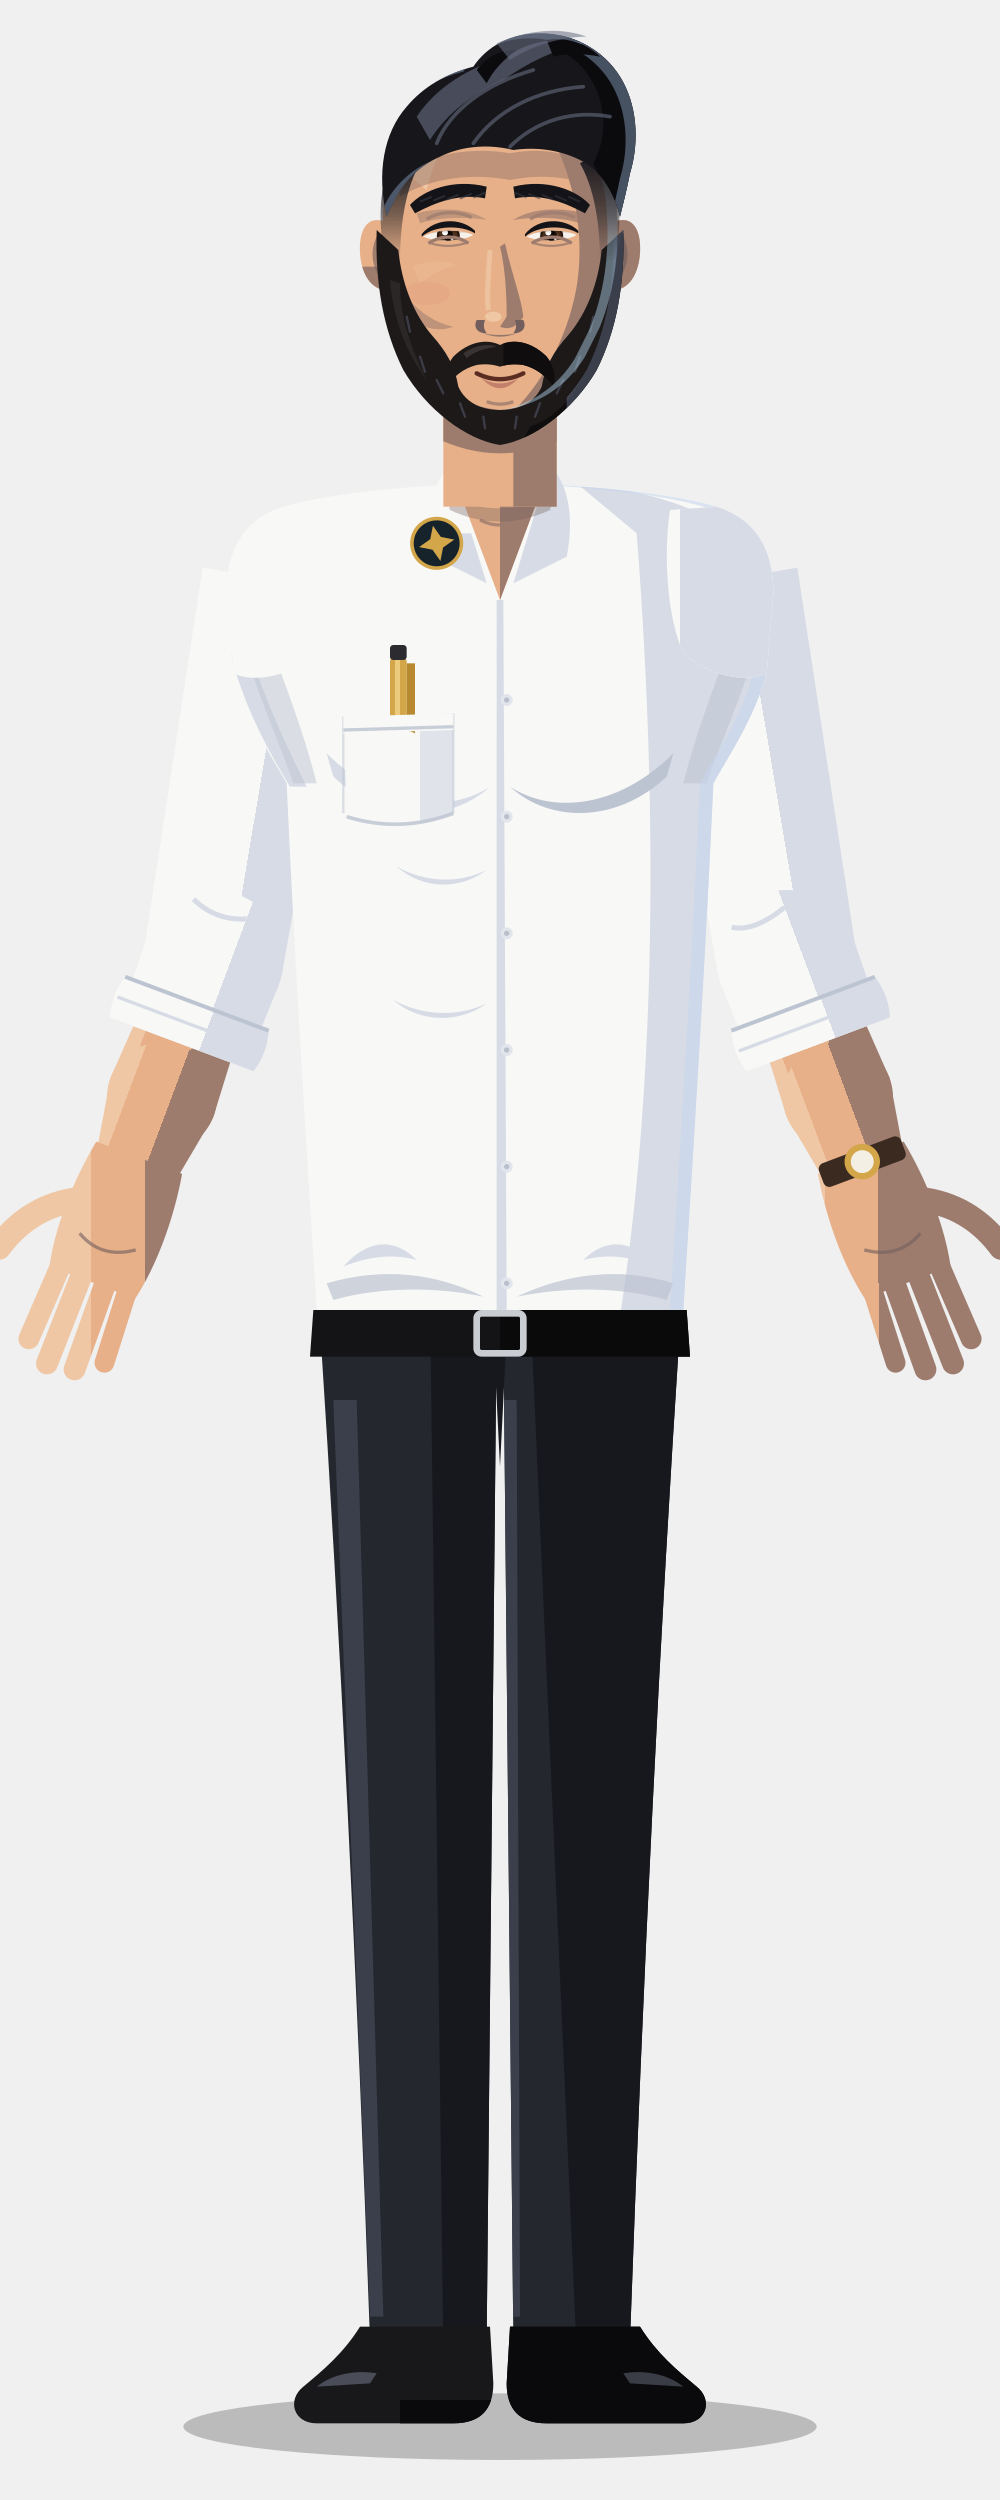
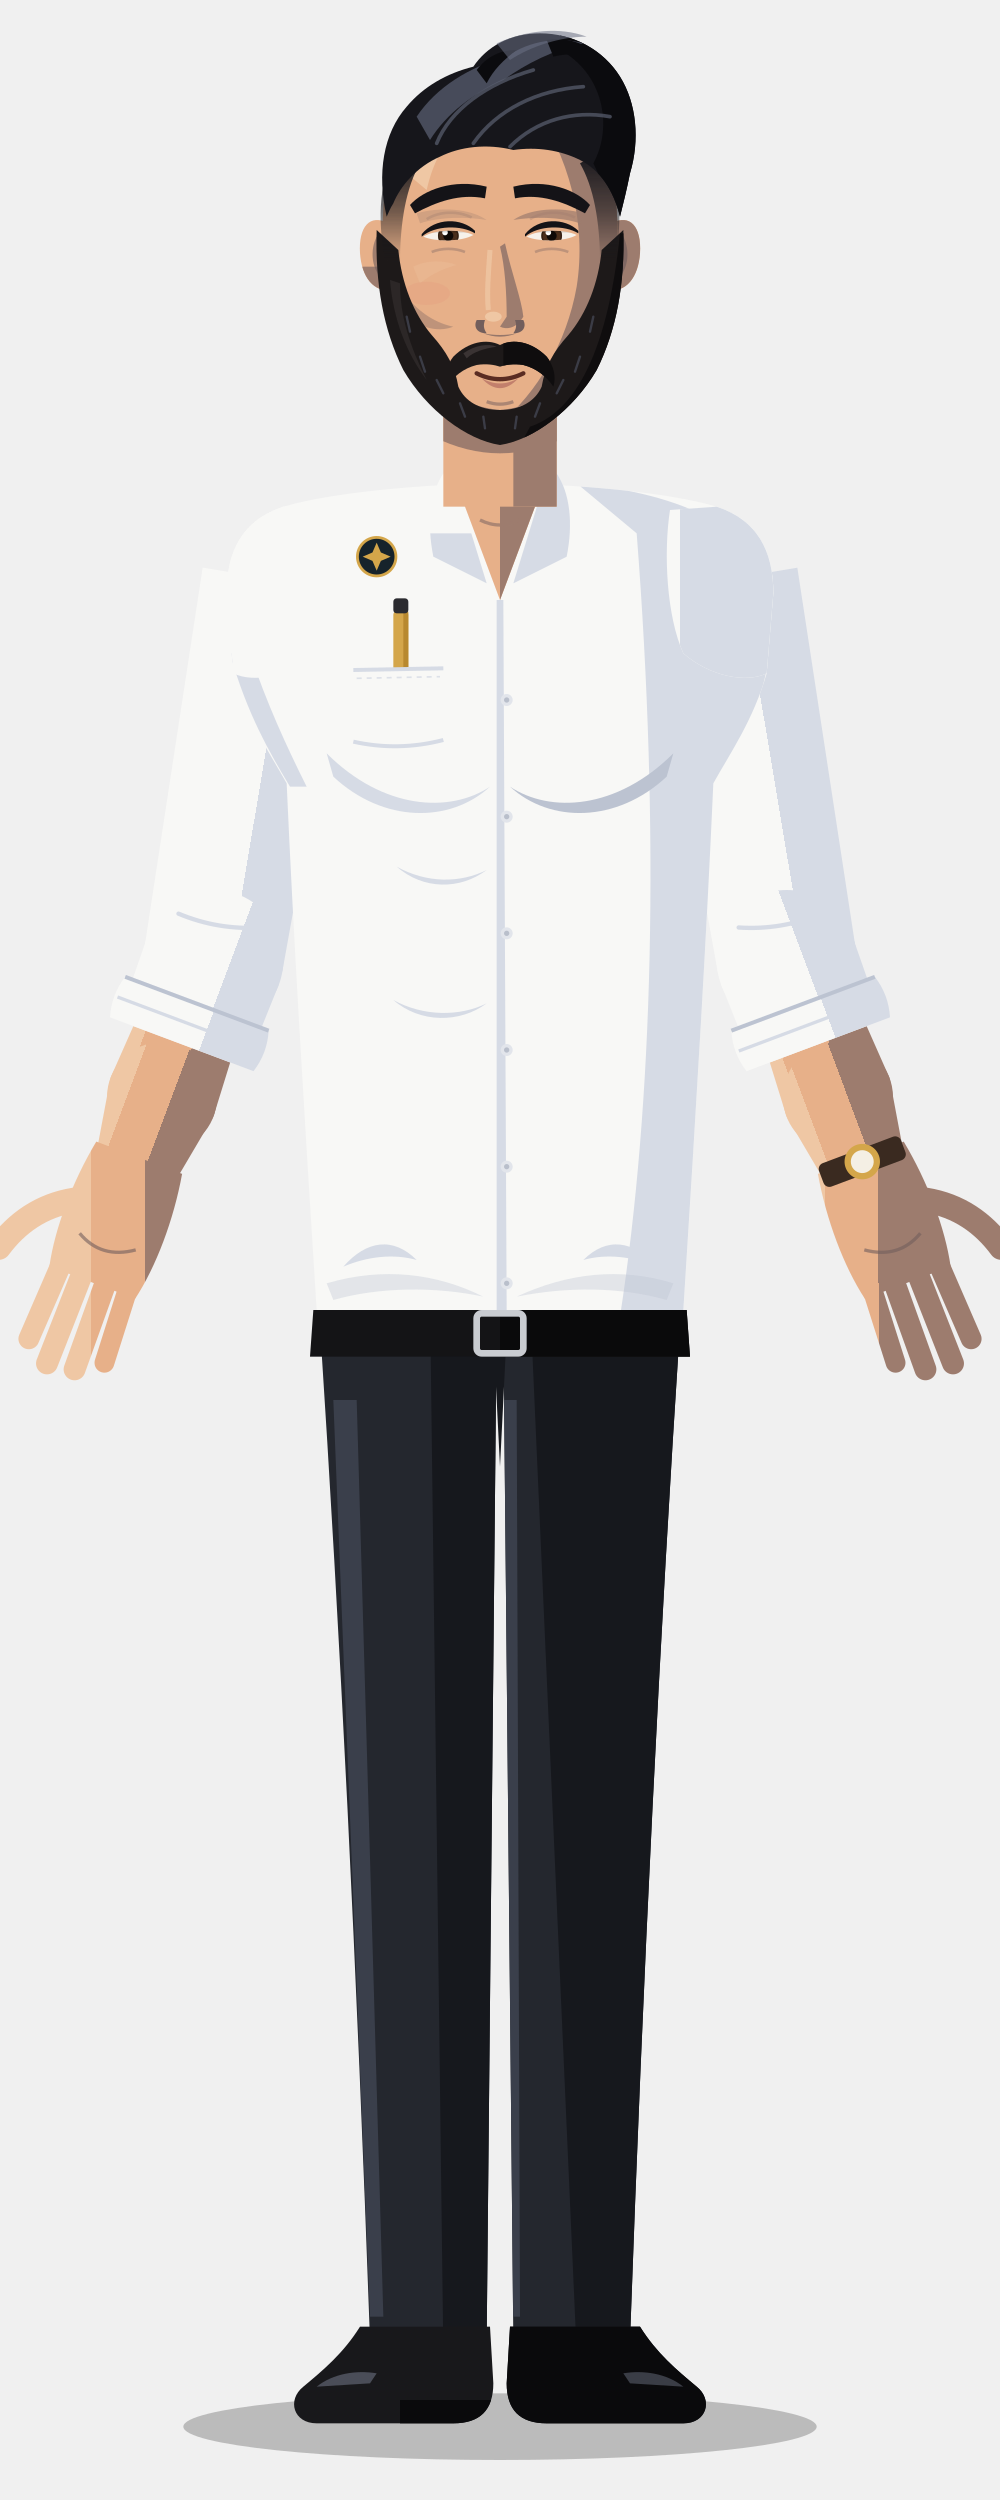
<svg xmlns="http://www.w3.org/2000/svg" viewBox="0 0 600 1500" width="600" height="1500">
  <defs>
    <linearGradient id="fade" x1="0" y1="0" x2="0" y2="1">
      <stop offset="0" stop-color="#16161b" stop-opacity="1" />
      <stop offset="0.55" stop-color="#16161b" stop-opacity="0.55" />
      <stop offset="1" stop-color="#16161b" stop-opacity="0" />
    </linearGradient>
    <clipPath id="c1">
      <path d="M192,796 L298,796 L292,1404 L222,1404 C214,1180 204,980 192,796 Z" />
    </clipPath>
    <clipPath id="c2">
      <path d="M216,1396 L294,1396 L296,1430 C296,1446 288,1454 272,1454 L190,1454 C176,1454 172,1440 182,1432 C194,1422 206,1412 216,1396 Z" />
    </clipPath>
    <clipPath id="c3">
      <path d="M 408,796 L 302,796 L 308,1404 L 378,1404 C 386,1180 396,980 408,796 Z" />
    </clipPath>
    <clipPath id="c4">
      <path d="M 384,1396 L 306,1396 L 304,1430 C 304,1446 312,1454 328,1454 L 410,1454 C 424,1454 428,1440 418,1432 C 406,1422 394,1412 384,1396 Z" />
    </clipPath>
    <linearGradient id="g5" gradientUnits="userSpaceOnUse" x1="73.1" y1="631.2" x2="133.1" y2="653.7">
      <stop offset="0" stop-color="#efc7a4" />
      <stop offset="0.14" stop-color="#efc7a4" />
      <stop offset="0.14" stop-color="#e7b089" />
      <stop offset="0.6" stop-color="#e7b089" />
      <stop offset="0.6" stop-color="#9d7c6e" />
      <stop offset="1" stop-color="#9d7c6e" />
    </linearGradient>
    <linearGradient id="g6" gradientUnits="userSpaceOnUse" x1="60.4" y1="678.0" x2="111.9" y2="697.3">
      <stop offset="0" stop-color="#efc7a4" />
      <stop offset="0.14" stop-color="#efc7a4" />
      <stop offset="0.14" stop-color="#e7b089" />
      <stop offset="0.6" stop-color="#e7b089" />
      <stop offset="0.6" stop-color="#9d7c6e" />
      <stop offset="1" stop-color="#9d7c6e" />
    </linearGradient>
    <linearGradient id="g7" gradientUnits="userSpaceOnUse" x1="104.1" y1="454.8" x2="189.9" y2="469.2">
      <stop offset="0" stop-color="#f8f8f6" />
      <stop offset="0.62" stop-color="#f8f8f6" />
      <stop offset="0.62" stop-color="#d6dbe5" />
      <stop offset="1" stop-color="#d6dbe5" />
    </linearGradient>
    <linearGradient id="g8" gradientUnits="userSpaceOnUse" x1="81.9" y1="580.6" x2="159.7" y2="609.8">
      <stop offset="0" stop-color="#f8f8f6" />
      <stop offset="0.62" stop-color="#f8f8f6" />
      <stop offset="0.62" stop-color="#d6dbe5" />
      <stop offset="1" stop-color="#d6dbe5" />
    </linearGradient>
    <linearGradient id="g9" gradientUnits="userSpaceOnUse" x1="70.5" y1="598.2" x2="156.7" y2="630.6">
      <stop offset="0" stop-color="#f8f8f6" />
      <stop offset="0.62" stop-color="#f8f8f6" />
      <stop offset="0.62" stop-color="#d6dbe5" />
      <stop offset="1" stop-color="#d6dbe5" />
    </linearGradient>
    <linearGradient id="g10" gradientUnits="userSpaceOnUse" x1="-26.2" y1="9.8" x2="26.2" y2="-9.8">
      <stop offset="0" stop-color="#efc7a4" />
      <stop offset="0.14" stop-color="#efc7a4" />
      <stop offset="0.14" stop-color="#e7b089" />
      <stop offset="0.6" stop-color="#e7b089" />
      <stop offset="0.6" stop-color="#9d7c6e" />
      <stop offset="1" stop-color="#9d7c6e" />
    </linearGradient>
    <linearGradient id="g11" gradientUnits="userSpaceOnUse" x1="466.9" y1="653.7" x2="526.9" y2="631.2">
      <stop offset="0" stop-color="#efc7a4" />
      <stop offset="0.14" stop-color="#efc7a4" />
      <stop offset="0.14" stop-color="#e7b089" />
      <stop offset="0.6" stop-color="#e7b089" />
      <stop offset="0.6" stop-color="#9d7c6e" />
      <stop offset="1" stop-color="#9d7c6e" />
    </linearGradient>
    <linearGradient id="g12" gradientUnits="userSpaceOnUse" x1="488.1" y1="697.3" x2="539.6" y2="678.0">
      <stop offset="0" stop-color="#efc7a4" />
      <stop offset="0.14" stop-color="#efc7a4" />
      <stop offset="0.14" stop-color="#e7b089" />
      <stop offset="0.6" stop-color="#e7b089" />
      <stop offset="0.6" stop-color="#9d7c6e" />
      <stop offset="1" stop-color="#9d7c6e" />
    </linearGradient>
    <linearGradient id="g13" gradientUnits="userSpaceOnUse" x1="410.1" y1="469.2" x2="495.9" y2="454.8">
      <stop offset="0" stop-color="#f8f8f6" />
      <stop offset="0.62" stop-color="#f8f8f6" />
      <stop offset="0.62" stop-color="#d6dbe5" />
      <stop offset="1" stop-color="#d6dbe5" />
    </linearGradient>
    <linearGradient id="g14" gradientUnits="userSpaceOnUse" x1="440.3" y1="609.8" x2="518.1" y2="580.6">
      <stop offset="0" stop-color="#f8f8f6" />
      <stop offset="0.62" stop-color="#f8f8f6" />
      <stop offset="0.62" stop-color="#d6dbe5" />
      <stop offset="1" stop-color="#d6dbe5" />
    </linearGradient>
    <linearGradient id="g15" gradientUnits="userSpaceOnUse" x1="443.3" y1="630.6" x2="529.5" y2="598.2">
      <stop offset="0" stop-color="#f8f8f6" />
      <stop offset="0.62" stop-color="#f8f8f6" />
      <stop offset="0.62" stop-color="#d6dbe5" />
      <stop offset="1" stop-color="#d6dbe5" />
    </linearGradient>
    <linearGradient id="g16" gradientUnits="userSpaceOnUse" x1="26.2" y1="-9.8" x2="-26.2" y2="9.8">
      <stop offset="0" stop-color="#efc7a4" />
      <stop offset="0.14" stop-color="#efc7a4" />
      <stop offset="0.14" stop-color="#e7b089" />
      <stop offset="0.6" stop-color="#e7b089" />
      <stop offset="0.6" stop-color="#9d7c6e" />
      <stop offset="1" stop-color="#9d7c6e" />
    </linearGradient>
    <clipPath id="c17">
      <path d="M300,290 C268,290 204,294 170,304 C146,312 136,330 136,356 L140,404 C148,432 162,452 172,470 C176,560 182,660 190,786 L410,786 C418,660 424,560 428,470 C438,452 452,432 460,404 L464,356 C464,330 454,312 430,304 C396,294 332,290 300,290 Z" />
    </clipPath>
    <clipPath id="c18">
      <path d="M276,296 L324,296 L300,360 Z" />
    </clipPath>
    <clipPath id="c19">
      <path d="M266,284 C258,296 256,314 260,334 L292,350 L276,298 Z" />
    </clipPath>
    <clipPath id="c20">
      <path d="M 334,284 C 342,296 344,314 340,334 L 308,350 L 324,298 Z" />
    </clipPath>
    <clipPath id="c21">
-       <path d="M300,290 C268,290 204,294 170,304 C146,312 136,330 136,356 L140,404 C148,432 162,452 172,470 C176,560 182,660 190,786 L410,786 C418,660 424,560 428,470 C438,452 452,432 460,404 L464,356 C464,330 454,312 430,304 C396,294 332,290 300,290 Z" />
+       <path d="M188,786 L412,786 L414,814 L186,814 Z" />
    </clipPath>
    <clipPath id="c22">
-       <path d="M188,786 L412,786 L414,814 L186,814 Z" />
+       <path d="M170,304 C146,312 136,330 136,356 L140,404 C152,410 174,406 190,392 C200,370 202,332 198,306 Z" />
    </clipPath>
    <clipPath id="c23">
-       <path d="M170,304 C146,312 136,330 136,356 L140,404 C152,410 174,406 190,392 C200,370 202,332 198,306 Z" />
+       <path d="M 430,304 C 454,312 464,330 464,356 L 460,404 C 448,410 426,406 410,392 C 400,370 398,332 402,306 Z" />
    </clipPath>
    <clipPath id="c24">
-       <path d="M 430,304 C 454,312 464,330 464,356 L 460,404 C 448,410 426,406 410,392 C 400,370 398,332 402,306 Z" />
+       <path d="M233,134 C222,128 215,136 216,152 C217,166 224,176 236,174 Z" />
    </clipPath>
    <clipPath id="c25">
-       <path d="M233,134 C222,128 215,136 216,152 C217,166 224,176 236,174 Z" />
+       <path d="M 367,134 C 378,128 385,136 384,152 C 383,166 376,176 364,174 Z" />
    </clipPath>
    <clipPath id="c26">
-       <path d="M 367,134 C 378,128 385,136 384,152 C 383,166 376,176 364,174 Z" />
+       <path d="M266,220 L266,304 L334,304 L334,220 Z" />
    </clipPath>
    <clipPath id="c27">
-       <path d="M266,220 L266,304 L334,304 L334,220 Z" />
+       <path d="M300,64 C341,64 369,88 370,126 C372,152 368,176 360,196 L351,214 C340,232 322,244 300,246 C278,244 260,232 249,214 L240,196 C232,176 228,152 230,126 C231,88 259,64 300,64 Z" />
    </clipPath>
    <clipPath id="c28">
-       <path d="M300,64 C341,64 369,88 370,126 C372,152 368,176 360,196 L351,214 C340,232 322,244 300,246 C278,244 260,232 249,214 L240,196 C232,176 228,152 230,126 C231,88 259,64 300,64 Z" />
+       <path d="M254,142 C261,137.5 277,137.5 284,141 C277,145.15 261,145.15 254,142 Z" />
    </clipPath>
    <clipPath id="c29">
-       <path d="M254,142 C261,137.5 277,137.5 284,141 C277,145.15 261,145.15 254,142 Z" />
+       <path d="M316,142 C323,137.5 339,137.5 346,141 C339,145.15 323,145.15 316,142 Z" />
    </clipPath>
    <clipPath id="c30">
-       <path d="M316,142 C323,137.5 339,137.5 346,141 C339,145.15 323,145.15 316,142 Z" />
+       <path d="M226,138 C225,170 230,198 242,222 C256,246 280,264 300,267 C320,264 344,246 358,222 C370,198 375,170 374,138 L361,150 C359,170 352,188 341,201 C332,211 327,220 325,232 C321,241 312,246 300,246 C288,246 279,241 275,232 C273,220 268,211 259,201 C248,188 241,170 239,150 Z" />
    </clipPath>
    <clipPath id="c31">
-       <path d="M226,138 C225,170 230,198 242,222 C256,246 280,264 300,267 C320,264 344,246 358,222 C370,198 375,170 374,138 L361,150 C359,170 352,188 341,201 C332,211 327,220 325,232 C321,241 312,246 300,246 C288,246 279,241 275,232 C273,220 268,211 259,201 C248,188 241,170 239,150 Z" />
+       <path d="M272,214 C281,205 292,203 300,207 C308,203 319,205 328,214 C332,219 334,226 332,232 C328,226 322,221 314,219 C308,218 303,219 300,220 C297,219 292,218 286,219 C278,221 272,226 268,232 C266,226 268,219 272,214 Z" />
    </clipPath>
    <clipPath id="c32">
-       <path d="M272,214 C281,205 292,203 300,207 C308,203 319,205 328,214 C332,219 334,226 332,232 C328,226 322,221 314,219 C308,218 303,219 300,220 C297,219 292,218 286,219 C278,221 272,226 268,232 C266,226 268,219 272,214 Z" />
-     </clipPath>
-     <clipPath id="c33">
-       <path d="M300,64 C341,64 369,88 370,126 C372,152 368,176 360,196 L351,214 C340,232 322,244 300,246 C278,244 260,232 249,214 L240,196 C232,176 228,152 230,126 C231,88 259,64 300,64 Z" />
-     </clipPath>
-     <clipPath id="c34">
-       <path d="M226,138 C225,170 230,198 242,222 C256,246 280,264 300,267 C320,264 344,246 358,222 C370,198 375,170 374,138 L361,150 C359,170 352,188 341,201 C332,211 327,220 325,232 C321,241 312,246 300,246 C288,246 279,241 275,232 C273,220 268,211 259,201 C248,188 241,170 239,150 Z" />
-     </clipPath>
-     <clipPath id="c35">
-       <rect x="340" y="0" width="600" height="1500" />
-     </clipPath>
-     <clipPath id="c36">
-       <path d="M232,130 C226,104 230,80 244,64 C254,52 268,44 284,40 C292,28 306,20 324,20 C344,20 362,30 372,46 C382,62 384,84 378,104 C376,114 374,122 372,130 C368,114 360,102 348,96 C336,90 322,88 308,90 C292,86 276,88 264,94 C250,100 240,112 236,122 C234,125 233,128 232,130 Z" />
-     </clipPath>
-     <clipPath id="c37">
      <path d="M232,130 C226,104 230,80 244,64 C254,52 268,44 284,40 C292,28 306,20 324,20 C344,20 362,30 372,46 C382,62 384,84 378,104 C376,114 374,122 372,130 C368,114 360,102 348,96 C336,90 322,88 308,90 C292,86 276,88 264,94 C250,100 240,112 236,122 C234,125 233,128 232,130 Z" />
    </clipPath>
  </defs>
  <ellipse cx="300" cy="1456" rx="190" ry="20" fill="#000" opacity="0.22" />
  <path d="M192,796 L298,796 L292,1404 L222,1404 C214,1180 204,980 192,796 Z" fill="#24272e" />
  <g clip-path="url(#c1)">
    <path d="M258,780 L304,780 L300,1412 L266,1412 Z" fill="#16181d" />
    <path d="M200,840 L214,840 L230,1390 L222,1390 Z" fill="#3a3f4b" />
  </g>
  <path d="M216,1396 L294,1396 L296,1430 C296,1446 288,1454 272,1454 L190,1454 C176,1454 172,1440 182,1432 C194,1422 206,1412 216,1396 Z" fill="#18181b" />
  <g clip-path="url(#c2)">
    <path d="M240,1440 L300,1440 L300,1460 L240,1460 Z" fill="#0a0a0c" />
    <path d="M190,1432 C200,1424 214,1422 226,1424 L222,1430 Z" fill="#4a4d58" />
  </g>
  <path d="M 408,796 L 302,796 L 308,1404 L 378,1404 C 386,1180 396,980 408,796 Z" fill="#24272e" />
  <g clip-path="url(#c3)">
    <path d="M318,780 L420,780 L420,1412 L346,1412 Z" fill="#16181d" />
    <path d="M 310,840 L 302,840 L 306,1390 L 312,1390 Z" fill="#3a3f4b" />
  </g>
  <path d="M 384,1396 L 306,1396 L 304,1430 C 304,1446 312,1454 328,1454 L 410,1454 C 424,1454 428,1440 418,1432 C 406,1422 394,1412 384,1396 Z" fill="#18181b" />
  <g clip-path="url(#c4)">
    <path d="M300,1380 L440,1380 L440,1460 L300,1460 Z" fill="#0a0a0c" />
    <path d="M 410,1432 C 400,1424 386,1422 374,1424 L 378,1430 Z" fill="#3a3d46" />
  </g>
  <path d="M296,800 L300,880 L304,800 Z" fill="#16181d" />
  <path d="M80.0,615.7 L66.3,646.7 L128.1,669.8 L138.1,637.5 Z" fill="url(#g5)" />
  <circle cx="97.2" cy="658.3" r="33.0" fill="url(#g6)" />
  <path d="M66.3,646.7 L54.5,709.4 L95.7,724.8 L128.1,669.8 Z" fill="url(#g6)" />
  <path d="M121.6,340.6 L86.6,569.1 L169.4,582.9 L210.4,355.4 Z" fill="url(#g7)" />
  <circle cx="128.0" cy="576.0" r="42.0" fill="url(#g8)" />
  <path d="M88.7,561.3 L75.2,600.0 L152.0,628.8 L167.3,590.7 Z" fill="url(#g8)" />
  <path d="M161.2,618.4 Q160.4,632.0 152.1,642.7 L66.0,610.4 Q66.8,596.8 75.1,586.1 Z" fill="url(#g9)" />
  <path d="M161.2,618.4 L75.1,586.1" stroke="#bcc3d1" stroke-width="2.4" />
  <path d="M156.7,630.6 L70.5,598.2" stroke="#d6dbe5" stroke-width="2" />
-   <path d="M116.1,539.5 q13.1,12.9 31.8,11.9" fill="none" stroke="#d6dbe5" stroke-width="3" />
+   <path d="M156.8,556.5 Q131.0,558.2 107.1,548.2" fill="none" stroke="#d6dbe5" stroke-width="2.6" stroke-linecap="round" />
  <g transform="translate(80.0,704.0) rotate(20.6)">
    <g transform="scale(1.25,1.25)">
      <path d="M-22,-8 C-26,14 -26,38 -22,56 L22,56 C26,38 26,14 22,-8 Z" fill="url(#g10)" />
      <path d="M-17,52 L-19.0,92" stroke="url(#g10)" stroke-width="10" stroke-linecap="round" />
      <path d="M-6,52 L-6.7,100" stroke="url(#g10)" stroke-width="10.5" stroke-linecap="round" />
      <path d="M6,52 L6.7,98" stroke="url(#g10)" stroke-width="10.5" stroke-linecap="round" />
      <path d="M17,52 L19.0,90" stroke="url(#g10)" stroke-width="9.5" stroke-linecap="round" />
      <path d="M-22,22 C-36,30 -44,42 -48,56" stroke="url(#g10)" stroke-width="12" stroke-linecap="round" fill="none" />
      <path d="M-14,36 Q0,44 14,34" fill="none" stroke="#725e5c" stroke-width="1.6" opacity="0.6" />
    </g>
  </g>
  <path d="M461.9,637.5 L471.9,669.8 L533.7,646.7 L520.0,615.7 Z" fill="url(#g11)" />
  <circle cx="502.8" cy="658.3" r="33.0" fill="url(#g12)" />
  <path d="M471.9,669.8 L504.3,724.8 L545.5,709.4 L533.7,646.7 Z" fill="url(#g12)" />
  <path d="M389.6,355.4 L430.6,582.9 L513.4,569.1 L478.4,340.6 Z" fill="url(#g13)" />
  <circle cx="472.0" cy="576.0" r="42.0" fill="url(#g14)" />
  <path d="M432.7,590.7 L448.0,628.8 L524.8,600.0 L511.3,561.3 Z" fill="url(#g14)" />
  <path d="M524.9,586.1 Q533.2,596.8 534.0,610.4 L447.9,642.7 Q439.6,632.0 438.8,618.4 Z" fill="url(#g15)" />
  <path d="M524.9,586.1 L438.8,618.4" stroke="#bcc3d1" stroke-width="2.4" />
  <path d="M529.5,598.2 L443.3,630.6" stroke="#d6dbe5" stroke-width="2" />
-   <path d="M439.0,556.3 q13.1,3.1 31.8,-11.9" fill="none" stroke="#d6dbe5" stroke-width="3" />
+   <path d="M492.9,548.2 Q469.0,558.2 443.2,556.5" fill="none" stroke="#d6dbe5" stroke-width="2.6" stroke-linecap="round" />
  <g transform="translate(520.0,704.0) rotate(-20.6)">
    <g transform="scale(-1.25,1.25)">
      <path d="M-22,-8 C-26,14 -26,38 -22,56 L22,56 C26,38 26,14 22,-8 Z" fill="url(#g16)" />
      <path d="M-17,52 L-19.0,92" stroke="url(#g16)" stroke-width="10" stroke-linecap="round" />
      <path d="M-6,52 L-6.7,100" stroke="url(#g16)" stroke-width="10.5" stroke-linecap="round" />
      <path d="M6,52 L6.7,98" stroke="url(#g16)" stroke-width="10.5" stroke-linecap="round" />
      <path d="M17,52 L19.0,90" stroke="url(#g16)" stroke-width="9.5" stroke-linecap="round" />
      <path d="M-22,22 C-36,30 -44,42 -48,56" stroke="url(#g16)" stroke-width="12" stroke-linecap="round" fill="none" />
      <path d="M-14,36 Q0,44 14,34" fill="none" stroke="#725e5c" stroke-width="1.6" opacity="0.6" />
      <rect x="-21" y="-12" width="42" height="12" rx="3" fill="#3a2a20" />
      <circle cx="0" cy="-6" r="8.5" fill="#d4a64a" />
      <circle cx="0" cy="-6" r="5.5" fill="#f4efe4" />
    </g>
  </g>
  <path d="M300,290 C268,290 204,294 170,304 C146,312 136,330 136,356 L140,404 C148,432 162,452 172,470 C176,560 182,660 190,786 L410,786 C418,660 424,560 428,470 C438,452 452,432 460,404 L464,356 C464,330 454,312 430,304 C396,294 332,290 300,290 Z" fill="#f8f8f6" />
  <g clip-path="url(#c17)">
    <path d="M346,290 C406,296 466,316 464,374 C460,422 444,450 430,474 L414,790 L372,790 C392,660 396,500 382,320 Z" fill="#d6dbe5" />
    <path d="M138,392 C148,428 162,452 174,472 L184,472 C172,448 160,422 150,392 Z" fill="#d6dbe5" />
  </g>
  <path d="M196,452 C230,486 270,488 294,472 C270,494 230,494 200,466 Z" fill="#d6dbe5" />
  <path d="M404,452 C370,486 330,488 306,472 C330,494 370,494 400,466 Z" fill="#bcc3d1" />
  <path d="M236,600 C254,610 276,610 292,602 C276,614 252,614 236,600 Z" fill="#d6dbe5" />
  <path d="M206,760 C220,744 236,742 250,756 C236,752 220,754 206,760 Z" fill="#d6dbe5" />
  <path d="M350,756 C364,742 380,744 394,760 C380,754 364,752 350,756 Z" fill="#d6dbe5" />
  <path d="M238,520 C256,530 276,530 292,522 C276,534 254,534 238,520 Z" fill="#d6dbe5" />
  <path d="M276,296 L324,296 L300,360 Z" fill="#e7b089" />
  <g clip-path="url(#c18)">
    <path d="M300,290 L330,290 L300,364 Z" fill="#9d7c6e" />
  </g>
  <path d="M288,312 Q300,318 312,312" fill="none" stroke="#9d7c6e" stroke-width="2" opacity="0.8" />
  <path d="M266,284 C258,296 256,314 260,334 L292,350 L276,298 Z" fill="#f8f8f6" />
  <g clip-path="url(#c19)">
    <path d="M256,320 L292,320 L292,352 L256,352 Z" fill="#d6dbe5" />
  </g>
  <path d="M 334,284 C 342,296 344,314 340,334 L 308,350 L 324,298 Z" fill="#f8f8f6" />
  <g clip-path="url(#c20)">
    <path d="M 334,284 C 342,296 344,314 340,334 L 308,350 L 324,298 Z" fill="#d6dbe5" />
  </g>
  <path d="M268,286 Q300,280 332,286 L326,292 Q300,288 274,292 Z" fill="#d6dbe5" />
  <path d="M298,360 L302,360 L304,786 L298,786 Z" fill="#d6dbe5" />
  <circle cx="304" cy="420" r="3.6" fill="#e2e5eb" />
  <circle cx="304" cy="420" r="1.6" fill="#b9bfcb" />
  <circle cx="304" cy="490" r="3.6" fill="#e2e5eb" />
  <circle cx="304" cy="490" r="1.6" fill="#b9bfcb" />
  <circle cx="304" cy="560" r="3.6" fill="#e2e5eb" />
  <circle cx="304" cy="560" r="1.6" fill="#b9bfcb" />
  <circle cx="304" cy="630" r="3.6" fill="#e2e5eb" />
  <circle cx="304" cy="630" r="1.6" fill="#b9bfcb" />
  <circle cx="304" cy="700" r="3.6" fill="#e2e5eb" />
  <circle cx="304" cy="700" r="1.6" fill="#b9bfcb" />
  <circle cx="304" cy="770" r="3.6" fill="#e2e5eb" />
  <circle cx="304" cy="770" r="1.6" fill="#b9bfcb" />
-   <path d="M150,400 C160,430 170,452 176,470 L190,470 C184,446 176,424 168,402 Z" fill="#bcc3d1" opacity="0.5" />
-   <path d="M 450,400 C 440,430 430,452 424,470 L 410,470 C 416,446 424,424 432,402 Z" fill="#bcc3d1" opacity="0.6" />
-   <path d="M196,770 C230,760 262,764 290,778 C262,772 228,772 200,780 Z" fill="#bcc3d1" opacity="0.7" />
-   <path d="M310,778 C340,764 372,760 404,770 L400,780 C372,772 340,772 310,778 Z" fill="#bcc3d1" opacity="0.7" />
-   <path d="M268,298 Q300,312 332,298 L330,306 Q300,320 270,306 Z" fill="#725e5c" opacity="0.35" />
+   <path d="M196,770 C230,760 262,764 290,778 C262,772 228,772 200,780 Z" fill="#bcc3d1" opacity="0.35" />
+   <path d="M310,778 C340,764 372,760 404,770 L400,780 C372,772 340,772 310,778 Z" fill="#bcc3d1" opacity="0.35" />
+   <path d="M188,786 L412,786 L414,814 L186,814 Z" fill="#141416" />
  <g clip-path="url(#c21)">
-     <path d="M-10,-10 L610,-10 L610,1510 L-10,1510 Z M 292,290 C 260,290 196,294 162,304 C 138,312 128,330 128,356 L 132,404 C 140,432 154,452 164,470 C 168,560 174,660 182,786 L 402,786 C 410,660 416,560 420,470 C 430,452 444,432 452,404 L 456,356 C 456,330 446,312 422,304 C 388,294 324,290 292,290 Z" fill-rule="evenodd" fill="#c6d6ee" opacity="0.6" />
-   </g>
-   <path d="M188,786 L412,786 L414,814 L186,814 Z" fill="#141416" />
-   <g clip-path="url(#c22)">
    <path d="M300,780 L420,780 L420,820 L300,820 Z" fill="#0a0a0b" />
  </g>
  <rect x="286" y="788" width="28" height="24" rx="3" fill="none" stroke="#c9ccd1" stroke-width="4" />
  <path d="M170,304 C146,312 136,330 136,356 L140,404 C152,410 174,406 190,392 C200,370 202,332 198,306 Z" fill="#f8f8f6" />
  <path d="M 430,304 C 454,312 464,330 464,356 L 460,404 C 448,410 426,406 410,392 C 400,370 398,332 402,306 Z" fill="#f8f8f6" />
-   <g clip-path="url(#c24)">
+   <g clip-path="url(#c23)">
    <path d="M408,290 L470,290 L470,420 L408,420 Z" fill="#d6dbe5" />
  </g>
-   <path d="M206,430 L272,428 L272,488 Q240,498 208,490 Z" fill="#f8f8f6" />
-   <path d="M252,429 L272,428 L272,488 Q262,492 252,494 Z" fill="#d6dbe5" opacity="0.7" />
-   <path d="M208,490 Q240,500 272,488" fill="none" stroke="#bcc3d1" stroke-width="2.2" opacity="0.8" />
-   <path d="M206,430 L206,488 M272,428 L272,488" stroke="#bcc3d1" stroke-width="1.4" opacity="0.5" />
-   <rect x="234" y="394" width="10" height="44" rx="3" fill="#d4a64a" />
-   <rect x="237" y="394" width="3" height="44" fill="#f2d48a" opacity="0.8" />
-   <rect x="234" y="387" width="10" height="9" rx="2" fill="#2b2b30" />
-   <path d="M244,398 L249,398 L249,440 L244,438 Z" fill="#b8892f" />
-   <path d="M206,430 L272,428 L272,438 L206,440 Z" fill="#f8f8f6" />
-   <path d="M206,438 L272,436" stroke="#bcc3d1" stroke-width="2" opacity="0.8" />
-   <g transform="translate(262,326) rotate(-12) scale(1.35)">
+   <rect x="236" y="366" width="9" height="44" rx="3" fill="#d4a64a" />
+   <rect x="242" y="366" width="3" height="44" rx="1.5" fill="#b8892f" />
+   <rect x="236" y="359" width="9" height="9" rx="2" fill="#2b2b30" />
+   <path d="M212,402 L266,401 L266,444 Q239,450 212,445 Z" fill="#f8f8f6" />
+   <path d="M212,445 Q239,451 266,444" fill="none" stroke="#d6dbe5" stroke-width="2.4" />
+   <path d="M212,402 L266,401" stroke="#d6dbe5" stroke-width="2.4" />
+   <path d="M214,407 L264,406" stroke="#d6dbe5" stroke-width="1" stroke-dasharray="3 3" opacity="0.8" />
+   <g transform="translate(226,334) scale(1.05)">
    <circle r="11" fill="#16232b" />
    <path d="M0,-8 L2.4,-2.4 L8,0 L2.4,2.4 L0,8 L-2.4,2.4 L-8,0 L-2.4,-2.4 Z" fill="#d4a64a" />
    <circle r="11" fill="none" stroke="#d4a64a" stroke-width="1.6" />
  </g>
  <path d="M233,134 C222,128 215,136 216,152 C217,166 224,176 236,174 Z" fill="#e7b089" />
+   <g clip-path="url(#c24)">
+     <path d="M200,160 L240,160 L240,190 L200,190 Z" fill="#9d7c6e" />
+   </g>
+   <path d="M 367,134 C 378,128 385,136 384,152 C 383,166 376,176 364,174 Z" fill="#e7b089" />
  <g clip-path="url(#c25)">
-     <path d="M200,160 L240,160 L240,190 L200,190 Z" fill="#9d7c6e" />
-   </g>
-   <path d="M 367,134 C 378,128 385,136 384,152 C 383,166 376,176 364,174 Z" fill="#e7b089" />
-   <g clip-path="url(#c26)">
    <path d="M360,120 L400,120 L400,190 L360,190 Z" fill="#9d7c6e" />
  </g>
  <path d="M226,142 C222,150 223,160 228,166 L230,164 C227,158 226,150 229,144 Z" fill="#725e5c" opacity="0.6" />
  <path d="M 374,142 C 378,150 377,160 372,166 L 370,164 C 373,158 374,150 371,144 Z" fill="#725e5c" opacity="0.7" />
  <path d="M266,220 L266,304 L334,304 L334,220 Z" fill="#e7b089" />
-   <g clip-path="url(#c27)">
+   <g clip-path="url(#c26)">
    <path d="M308,210 L340,210 L340,310 L308,310 Z" fill="#9d7c6e" />
    <path d="M260,210 L340,210 L340,262 Q300,282 260,262 Z" fill="#9d7c6e" />
  </g>
  <path d="M300,64 C341,64 369,88 370,126 C372,152 368,176 360,196 L351,214 C340,232 322,244 300,246 C278,244 260,232 249,214 L240,196 C232,176 228,152 230,126 C231,88 259,64 300,64 Z" fill="#e7b089" />
-   <g clip-path="url(#c28)">
+   <g clip-path="url(#c27)">
    <path d="M318,60 C352,70 376,96 376,130 C378,170 368,204 350,228 C336,244 318,252 300,254 C322,236 340,206 346,172 C352,134 342,94 318,60 Z" fill="#9d7c6e" />
    <path d="M244,104 C250,86 264,74 282,70 C268,82 260,96 256,114 Z" fill="#efc7a4" />
  </g>
  <path d="M248,160 C256,156 266,156 274,159 C266,161 258,165 252,170 Z" fill="#efc7a4" opacity="0.25" />
  <path d="M244,178 C252,188 262,194 272,196 C262,200 250,196 244,188 Z" fill="#9d7c6e" opacity="0.55" />
  <ellipse cx="256" cy="176" rx="14" ry="7" fill="#e07e70" opacity="0.14" />
  <path d="M246,123 C254,114 272,107 292,112 L291,119 C276,116 262,121 249,128 Z" fill="#141317" />
  <path d="M 354,123 C 346,114 328,107 308,112 L 309,119 C 324,116 338,121 351,128 Z" fill="#141317" />
-   <path d="M252,121.0 l7,-3" stroke="#3a3d48" stroke-width="1.1" opacity="0.6" />
-   <path d="M348,121.0 l-7,-3" stroke="#3a3d48" stroke-width="1.1" opacity="0.5" />
-   <path d="M260,120.4 l7,-3" stroke="#3a3d48" stroke-width="1.1" opacity="0.6" />
-   <path d="M340,120.4 l-7,-3" stroke="#3a3d48" stroke-width="1.1" opacity="0.5" />
-   <path d="M268,119.8 l7,-3" stroke="#3a3d48" stroke-width="1.1" opacity="0.6" />
-   <path d="M332,119.8 l-7,-3" stroke="#3a3d48" stroke-width="1.1" opacity="0.5" />
-   <path d="M276,119.2 l7,-3" stroke="#3a3d48" stroke-width="1.1" opacity="0.6" />
-   <path d="M324,119.2 l-7,-3" stroke="#3a3d48" stroke-width="1.1" opacity="0.5" />
-   <path d="M284,118.6 l7,-3" stroke="#3a3d48" stroke-width="1.1" opacity="0.6" />
-   <path d="M316,118.6 l-7,-3" stroke="#3a3d48" stroke-width="1.1" opacity="0.5" />
-   <path d="M250,128 C264,124 282,125 292,132 C280,130 264,130 252,134 Z" fill="#9d7c6e" opacity="0.5" />
+   <path d="M250,128 C264,124 282,125 292,132 C280,130 264,130 252,134 Z" fill="#9d7c6e" opacity="0.3" />
  <path d="M 350,128 C 336,124 318,125 308,132 C 320,130 336,130 348,134 Z" fill="#9d7c6e" opacity="0.7" />
  <path d="M254,142 C261,137.5 277,137.5 284,141 C277,145.15 261,145.15 254,142 Z" fill="#f6f1ea" />
+   <g clip-path="url(#c28)">
+     <circle cx="269" cy="141.5" r="6.2" fill="#4a2e1c" />
+     <circle cx="269" cy="141.5" r="5.8" fill="none" stroke="#24150b" stroke-width="0.9" opacity="0.6" />
+     <circle cx="269" cy="141.5" r="3" fill="#0e0907" />
+     <circle cx="267" cy="139.5" r="1.7" fill="#fff" />
+     <rect x="249" y="120" width="40" height="19.5" fill="#000" opacity="0.14" />
+   </g>
+   <path d="M253,142 C261,135.0 277,135.0 285,140 L285,138.5 C277,130.5 261,130.5 253,140.5 Z" fill="#141317" />
+   <path d="M256,131.5 C264,126.5 275,126.5 283,130.5" fill="none" stroke="#9d7c6e" stroke-width="1.6" opacity="0.35" />
+   <path d="M259,151.2 C265,148.7 273,148.7 279,151.2" fill="none" stroke="#9d7c6e" stroke-width="1.6" opacity="0.55" />
+   <path d="M316,142 C323,137.5 339,137.5 346,141 C339,145.15 323,145.15 316,142 Z" fill="#f6f1ea" />
  <g clip-path="url(#c29)">
-     <circle cx="269" cy="141.5" r="6.2" fill="#4a2e1c" />
-     <circle cx="269" cy="141.5" r="3" fill="#0e0907" />
-     <circle cx="269" cy="141.5" r="6.2" fill="none" stroke="#2a180e" stroke-width="1.4" />
-     <circle cx="270.5" cy="143" r="3.4" fill="#6b4329" opacity="0.55" />
-     <circle cx="269" cy="141.5" r="3" fill="#0e0907" />
-     <circle cx="267" cy="139.5" r="1.8" fill="#fff" />
-     <circle cx="271.2" cy="143.2" r="0.9" fill="#fff" opacity="0.8" />
-     <rect x="249" y="120" width="40" height="19.5" fill="#000" opacity="0.14" />
-   </g>
-   <path d="M253,142 C261,135.0 277,135.0 285,140 L285,138.5 C277,130.5 261,130.5 253,140.5 Z" fill="#141317" />
-   <path d="M258,145.8 C265,148.2 274,148.2 281,145.2" fill="none" stroke="#725e5c" stroke-width="1.3" opacity="0.55" />
-   <path d="M256,131.5 C264,126.5 275,126.5 283,130.5" fill="none" stroke="#9d7c6e" stroke-width="2" opacity="0.8" />
-   <path d="M257,146 C265,141 274,141 281,146" fill="none" stroke="#9d7c6e" stroke-width="2" />
-   <path d="M316,142 C323,137.5 339,137.5 346,141 C339,145.15 323,145.15 316,142 Z" fill="#f6f1ea" />
-   <g clip-path="url(#c30)">
    <circle cx="331" cy="141.5" r="6.2" fill="#4a2e1c" />
+     <circle cx="331" cy="141.5" r="5.8" fill="none" stroke="#24150b" stroke-width="0.9" opacity="0.6" />
    <circle cx="331" cy="141.5" r="3" fill="#0e0907" />
-     <circle cx="331" cy="141.5" r="6.2" fill="none" stroke="#2a180e" stroke-width="1.4" />
-     <circle cx="332.5" cy="143" r="3.4" fill="#6b4329" opacity="0.55" />
-     <circle cx="331" cy="141.5" r="3" fill="#0e0907" />
-     <circle cx="329" cy="139.5" r="1.8" fill="#fff" />
-     <circle cx="333.2" cy="143.2" r="0.9" fill="#fff" opacity="0.8" />
+     <circle cx="329" cy="139.5" r="1.7" fill="#fff" />
    <rect x="311" y="120" width="40" height="19.5" fill="#000" opacity="0.14" />
  </g>
  <path d="M315,142 C323,135.0 339,135.0 347,140 L347,138.5 C339,130.5 323,130.5 315,140.5 Z" fill="#141317" />
-   <path d="M320,145.8 C327,148.2 336,148.2 343,145.2" fill="none" stroke="#725e5c" stroke-width="1.3" opacity="0.55" />
-   <path d="M318,131.5 C326,126.5 337,126.5 345,130.5" fill="none" stroke="#9d7c6e" stroke-width="2" opacity="0.8" />
-   <path d="M319,146 C327,141 336,141 343,146" fill="none" stroke="#9d7c6e" stroke-width="2" />
+   <path d="M318,131.5 C326,126.5 337,126.5 345,130.5" fill="none" stroke="#9d7c6e" stroke-width="1.6" opacity="0.35" />
+   <path d="M321,151.2 C327,148.7 335,148.7 341,151.2" fill="none" stroke="#9d7c6e" stroke-width="1.6" opacity="0.55" />
  <path d="M303,146 C307,164 313,180 314,190 C310,197 304,198 300,196 L304,190 C304,176 303,160 300,148 Z" fill="#9d7c6e" />
  <path d="M286,192 C284,196 286,200 292,200 C290,197 290,195 291,192 Z" fill="#725e5c" />
  <path d="M314,192 C316,196 314,200 308,200 C310,197 310,195 309,192 Z" fill="#725e5c" />
  <path d="M290,200 Q300,204 310,200 Q300,202 290,200 Z" fill="#725e5c" opacity="0.7" />
  <ellipse cx="296" cy="190" rx="5" ry="3" fill="#efc7a4" />
  <path d="M294,150 C293,164 292,176 293,186" fill="none" stroke="#efc7a4" stroke-width="3" opacity="0.8" />
  <path d="M226,138 C225,170 230,198 242,222 C256,246 280,264 300,267 C320,264 344,246 358,222 C370,198 375,170 374,138 L361,150 C359,170 352,188 341,201 C332,211 327,220 325,232 C321,241 312,246 300,246 C288,246 279,241 275,232 C273,220 268,211 259,201 C248,188 241,170 239,150 Z" fill="#1d1919" />
-   <g clip-path="url(#c31)">
+   <g clip-path="url(#c30)">
    <path d="M318,256 C342,248 364,218 372,140 L390,140 L390,290 L300,290 Z" fill="#0f0d0e" />
    <path d="M234,168 C236,192 244,212 256,228 C246,208 240,190 240,170 Z" fill="#2c2727" />
  </g>
  <path d="M252,214 l3,9" fill="none" stroke="#474b5a" stroke-width="1.4" stroke-linecap="round" stroke-linejoin="round" opacity="0.7" />
  <path d="M262,228 l4,8" fill="none" stroke="#474b5a" stroke-width="1.4" stroke-linecap="round" stroke-linejoin="round" opacity="0.7" />
  <path d="M276,242 l3,8" fill="none" stroke="#474b5a" stroke-width="1.4" stroke-linecap="round" stroke-linejoin="round" opacity="0.7" />
  <path d="M290,250 l1,7" fill="none" stroke="#474b5a" stroke-width="1.4" stroke-linecap="round" stroke-linejoin="round" opacity="0.7" />
  <path d="M244,190 l2,9" fill="none" stroke="#474b5a" stroke-width="1.4" stroke-linecap="round" stroke-linejoin="round" opacity="0.7" />
  <path d="M310,250 l-1,7" fill="none" stroke="#474b5a" stroke-width="1.4" stroke-linecap="round" stroke-linejoin="round" opacity="0.7" />
  <path d="M324,242 l-3,8" fill="none" stroke="#474b5a" stroke-width="1.4" stroke-linecap="round" stroke-linejoin="round" opacity="0.7" />
  <path d="M338,228 l-4,8" fill="none" stroke="#474b5a" stroke-width="1.4" stroke-linecap="round" stroke-linejoin="round" opacity="0.7" />
  <path d="M348,214 l-3,9" fill="none" stroke="#474b5a" stroke-width="1.4" stroke-linecap="round" stroke-linejoin="round" opacity="0.7" />
  <path d="M356,190 l-2,9" fill="none" stroke="#474b5a" stroke-width="1.4" stroke-linecap="round" stroke-linejoin="round" opacity="0.7" />
  <path d="M272,214 C281,205 292,203 300,207 C308,203 319,205 328,214 C332,219 334,226 332,232 C328,226 322,221 314,219 C308,218 303,219 300,220 C297,219 292,218 286,219 C278,221 272,226 268,232 C266,226 268,219 272,214 Z" fill="#1d1919" />
-   <g clip-path="url(#c32)">
+   <g clip-path="url(#c31)">
    <path d="M302,200 L340,200 L340,236 L302,236 Z" fill="#0f0d0e" />
    <path d="M278,212 C285,207 293,206 298,208 C291,209 284,211 280,215 Z" fill="#3a3333" />
  </g>
  <path d="M286,224 Q300,231 314,224" fill="none" stroke="#5a2c22" stroke-width="2.6" stroke-linecap="round" />
  <path d="M289,227 Q300,238.8 311,227 Q300,233.1 289,227 Z" fill="#c27f6c" />
  <path d="M292,241 Q300,244 308,241" fill="none" stroke="#9d7c6e" stroke-width="2" opacity="0.8" />
-   <path d="M238,104 C258,92 284,88 306,92 C326,88 346,92 364,104 L366,116 C346,106 326,104 306,108 C284,104 260,106 240,118 Z" fill="#9d7c6e" opacity="0.55" />
-   <g clip-path="url(#c33)">
-     <path d="M-10,-10 L610,-10 L610,1510 L-10,1510 Z M 294,65 C 335,65 363,89 364,127 C 366,153 362,177 354,197 L 345,215 C 334,233 316,245 294,247 C 272,245 254,233 243,215 L 234,197 C 226,177 222,153 224,127 C 225,89 253,65 294,65 Z" fill-rule="evenodd" fill="#bfe6ff" opacity="0.42" />
-   </g>
-   <g clip-path="url(#c34)">
-     <g clip-path="url(#c35)">
-       <path d="M-10,-10 L610,-10 L610,1510 L-10,1510 Z M 220,138 C 219,170 224,198 236,222 C 250,246 274,264 294,267 C 314,264 338,246 352,222 C 364,198 369,170 368,138 L 355,150 C 353,170 346,188 335,201 C 326,211 321,220 319,232 C 315,241 306,246 294,246 C 282,246 273,241 269,232 C 267,220 262,211 253,201 C 242,188 235,170 233,150 Z" fill-rule="evenodd" fill="#7a8aa8" opacity="0.4" />
-     </g>
-   </g>
  <path d="M231,156 C226,130 228,106 238,90 L252,98 C244,112 240,132 240,158 Z" fill="url(#fade)" />
  <path d="M 369,156 C 374,130 372,106 362,90 L 348,98 C 356,112 360,132 360,158 Z" fill="url(#fade)" />
  <path d="M232,130 C226,104 230,80 244,64 C254,52 268,44 284,40 C292,28 306,20 324,20 C344,20 362,30 372,46 C382,62 384,84 378,104 C376,114 374,122 372,130 C368,114 360,102 348,96 C336,90 322,88 308,90 C292,86 276,88 264,94 C250,100 240,112 236,122 C234,125 233,128 232,130 Z" fill="#16161b" />
-   <g clip-path="url(#c36)">
+   <g clip-path="url(#c32)">
    <path d="M336,18 C368,24 388,52 384,84 C382,104 376,118 372,132 L356,98 C368,76 362,44 336,30 Z" fill="#0b0b0e" />
    <path d="M250,70 C262,52 282,40 304,34 C318,24 336,22 350,26 C332,30 316,38 302,48 C284,56 268,68 258,84 Z" fill="#474b5a" />
-   </g>
-   <g clip-path="url(#c37)">
-     <path d="M-10,-10 L610,-10 L610,1510 L-10,1510 Z M 226,133 C 220,107 224,83 238,67 C 248,55 262,47 278,43 C 286,31 300,23 318,23 C 338,23 356,33 366,49 C 376,65 378,87 372,107 C 370,117 368,125 366,133 C 362,117 354,105 342,99 C 330,93 316,91 302,93 C 286,89 270,91 258,97 C 244,103 234,115 230,125 C 228,128 227,131 226,133 Z" fill-rule="evenodd" fill="#8fa6c8" opacity="0.45" />
  </g>
  <path d="M262,86 C270,66 292,50 320,42" fill="none" stroke="#5a5f70" stroke-width="2.2" stroke-linecap="round" stroke-linejoin="round" opacity="0.7" />
  <path d="M284,86 C298,66 322,54 350,52" fill="none" stroke="#5a5f70" stroke-width="2.2" stroke-linecap="round" stroke-linejoin="round" opacity="0.7" />
  <path d="M306,88 C322,72 344,66 366,70" fill="none" stroke="#5a5f70" stroke-width="2.2" stroke-linecap="round" stroke-linejoin="round" opacity="0.7" />
  <path d="M286,42 C292,34 300,30 310,30 C302,36 296,42 292,50 Z" fill="#0b0b0e" />
  <path d="M328,24 C340,22 352,26 360,34 C350,32 340,32 332,34 Z" fill="#0b0b0e" />
  <path d="M298,26 C316,18 336,16 352,22 C336,22 318,28 306,36 Z" fill="#6a7083" opacity="0.55" />
</svg>
